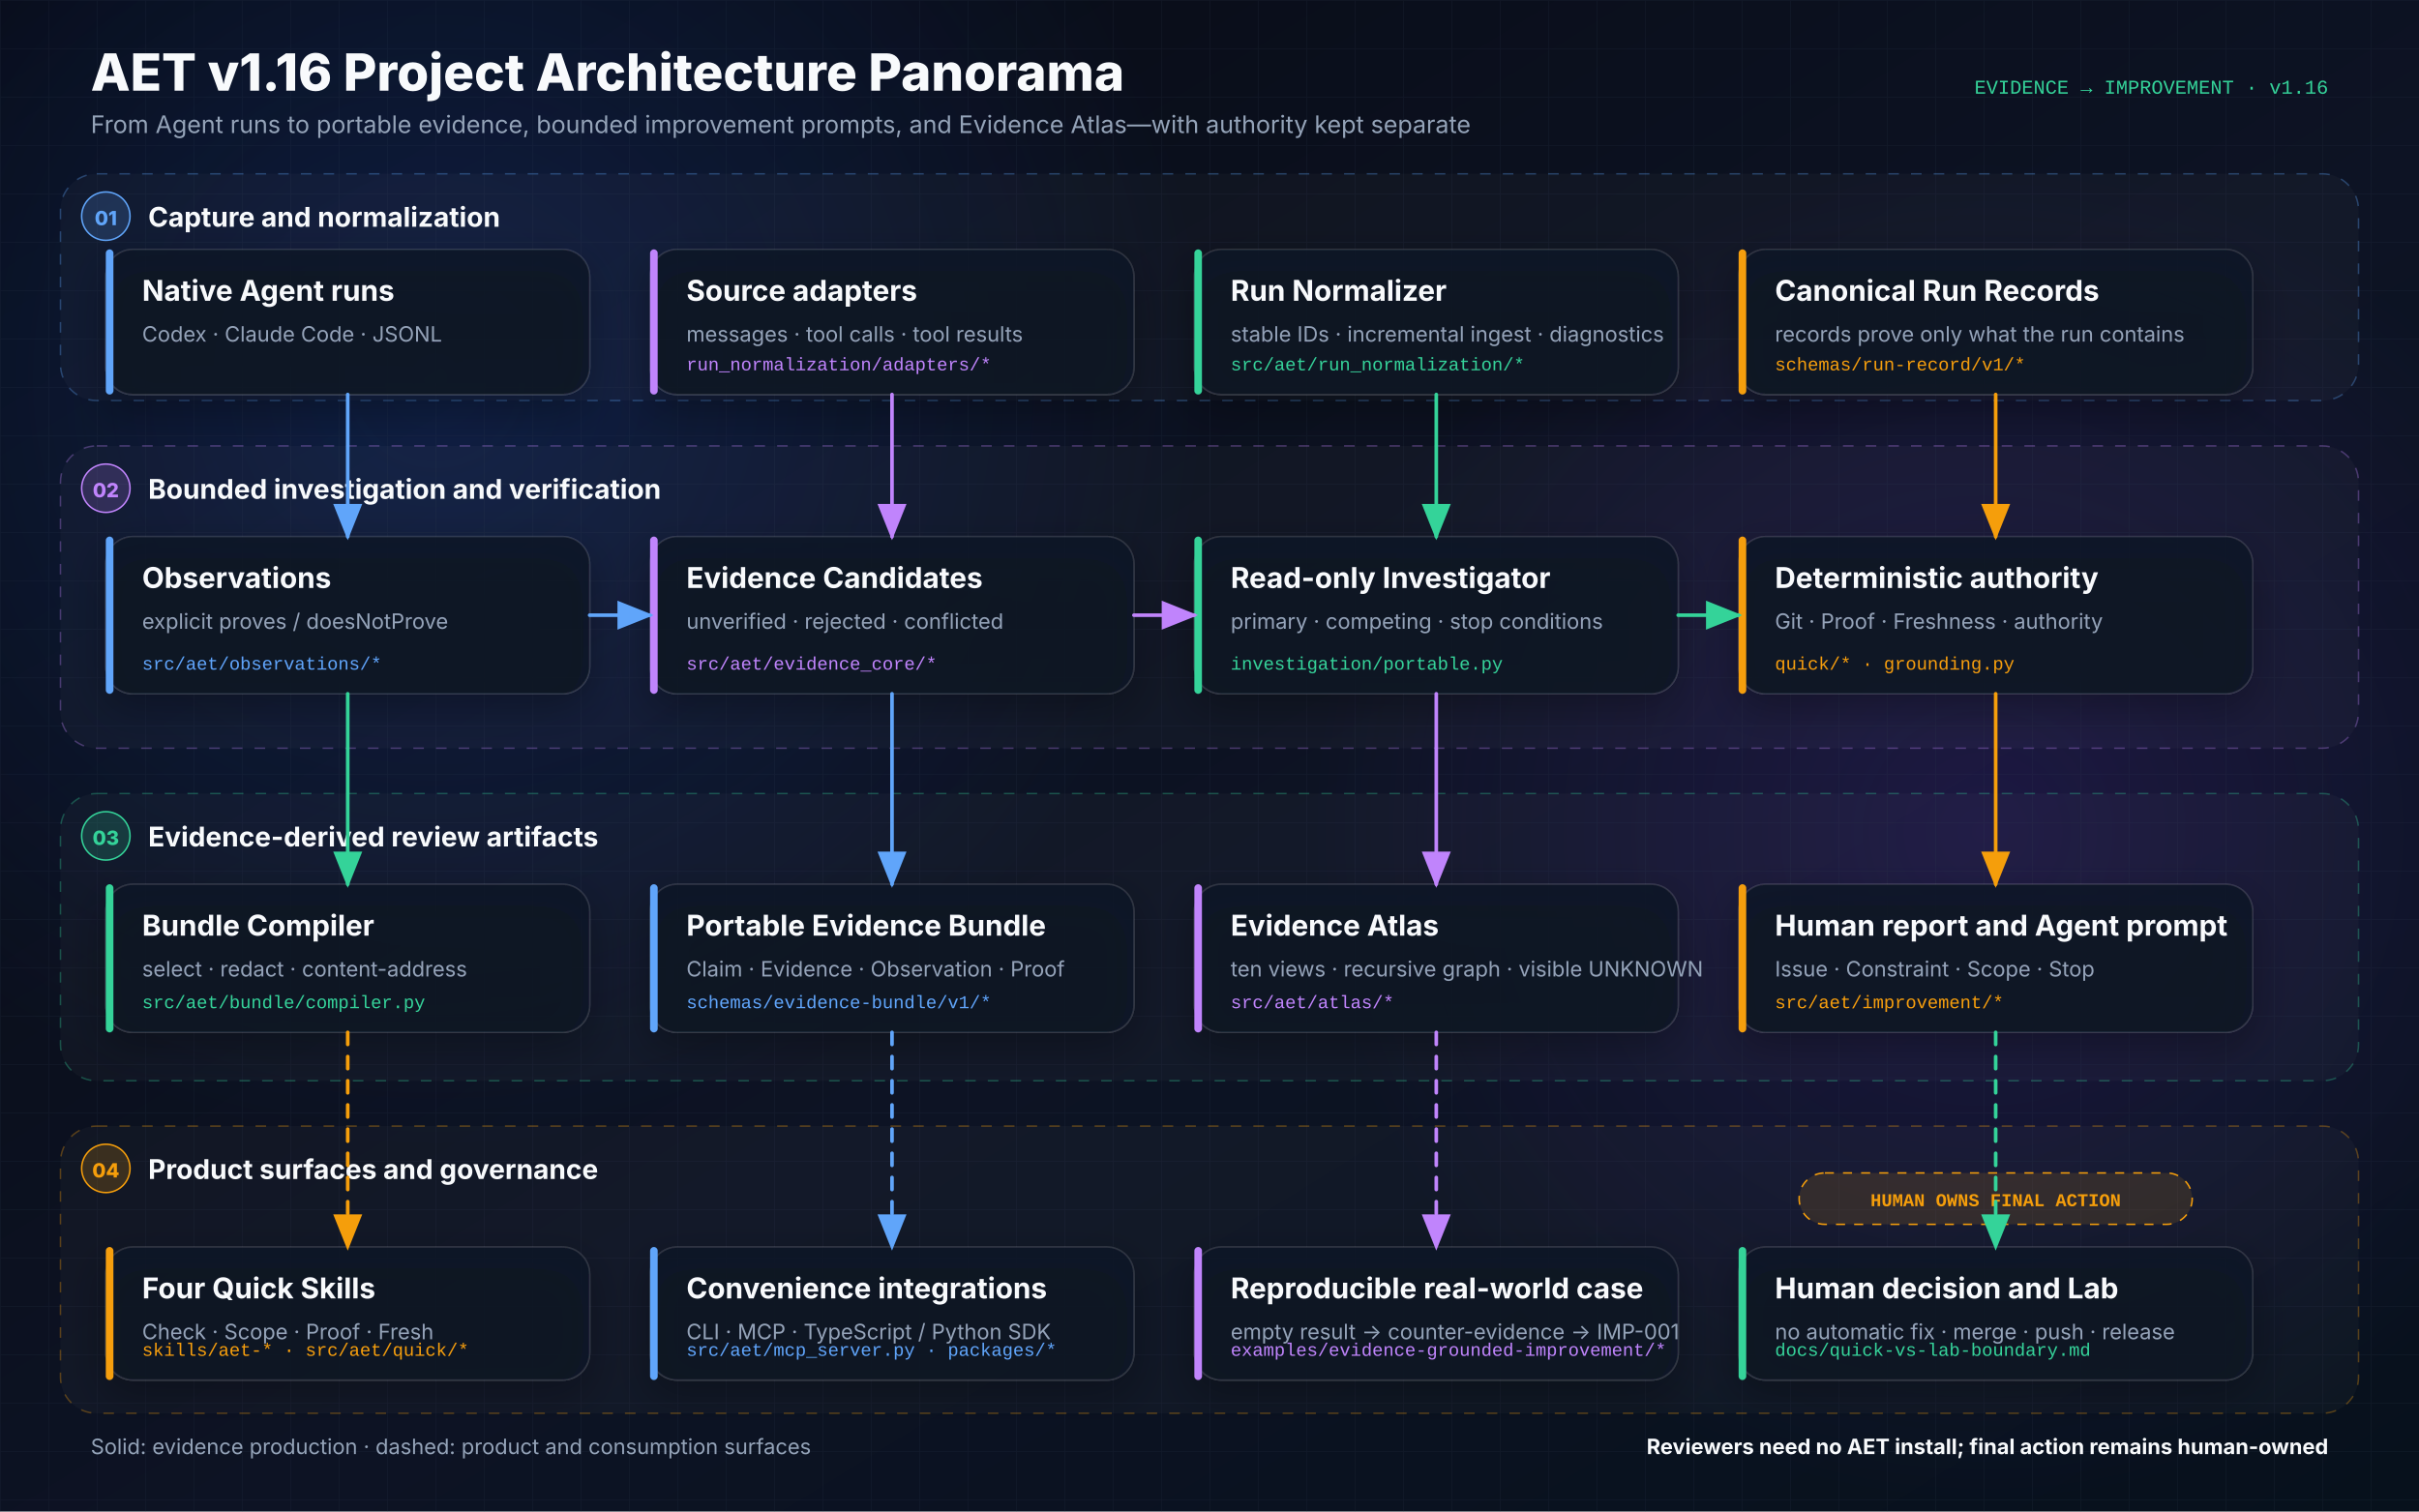
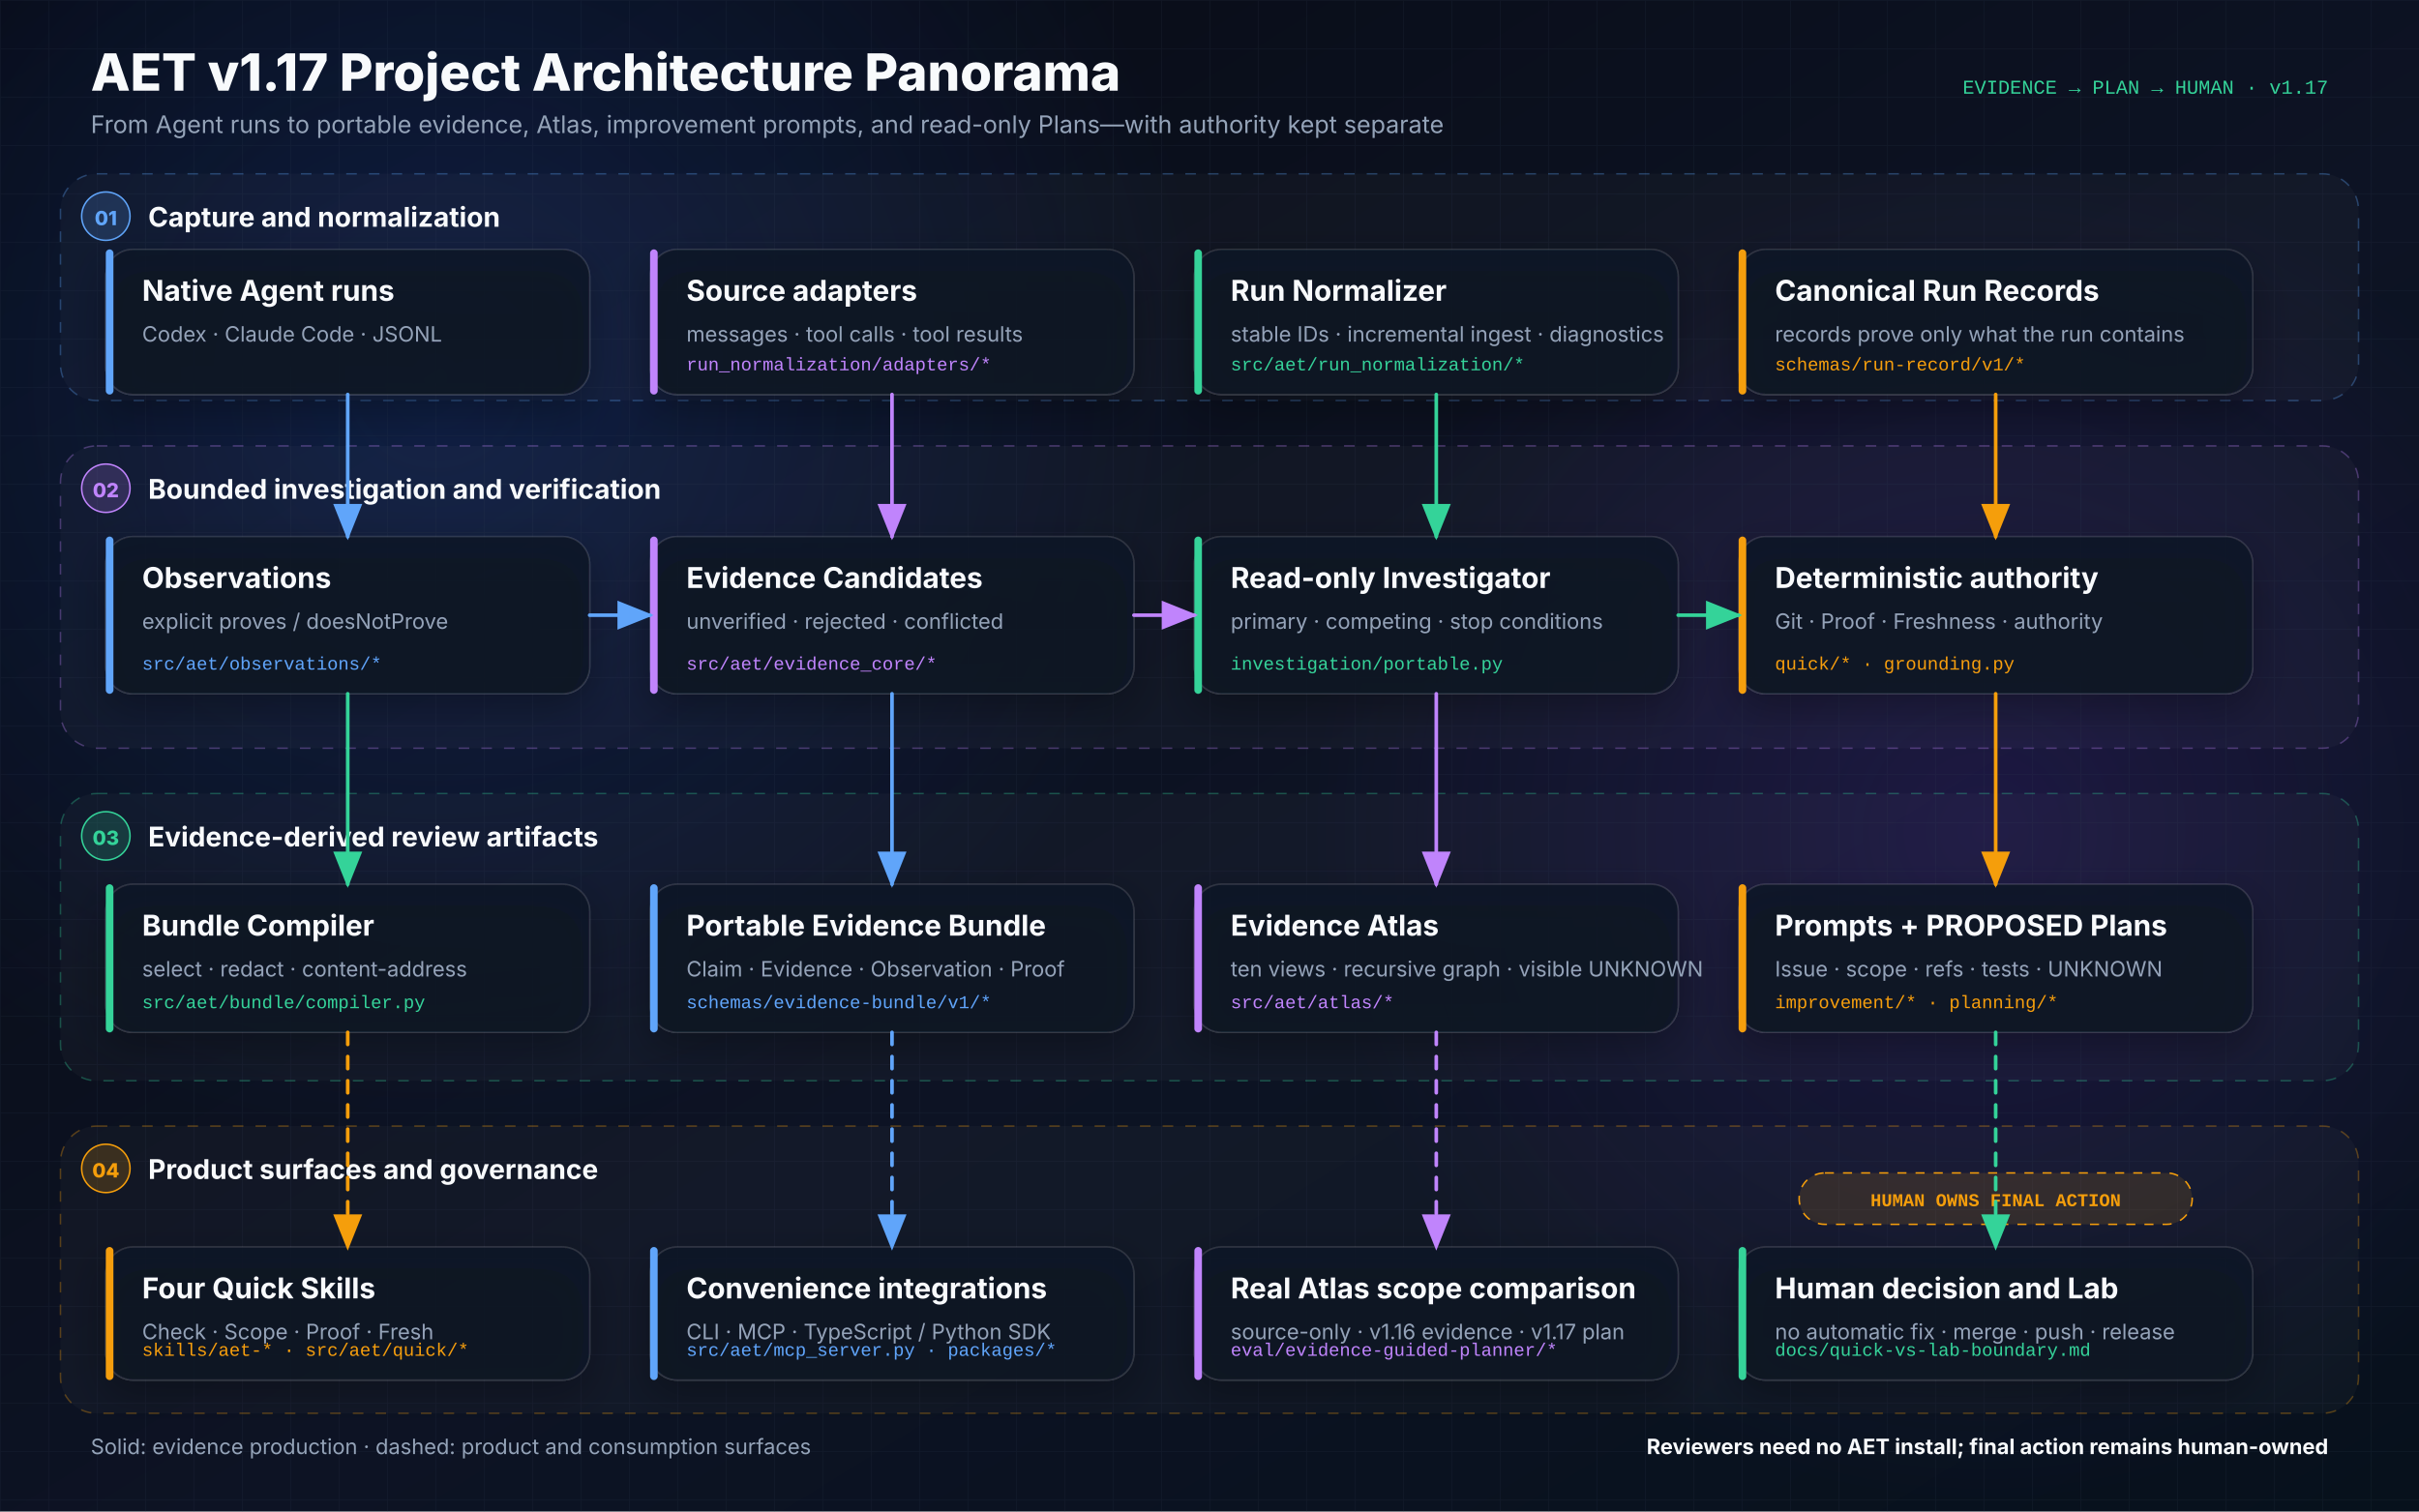
- <svg xmlns="http://www.w3.org/2000/svg" width="1600" height="1000" viewBox="0 0 1600 1000" role="img" aria-label="AET v1.16 Project Architecture Panorama">
+ <svg xmlns="http://www.w3.org/2000/svg" width="1600" height="1000" viewBox="0 0 1600 1000" role="img" aria-label="AET v1.17 Project Architecture Panorama">
  <defs>
    <linearGradient id="bg" x1="0" y1="0" x2="1" y2="1">
      <stop stop-color="#070a12" />
      <stop offset=".55" stop-color="#0d1324" />
      <stop offset="1" stop-color="#07111c" />
    </linearGradient>
    <radialGradient id="blueGlow">
      <stop stop-color="#2563eb" stop-opacity=".20" />
      <stop offset="1" stop-color="#2563eb" stop-opacity="0" />
    </radialGradient>
    <radialGradient id="purpleGlow">
      <stop stop-color="#7c3aed" stop-opacity=".16" />
      <stop offset="1" stop-color="#7c3aed" stop-opacity="0" />
    </radialGradient>
    <pattern id="grid" width="32" height="32" patternUnits="userSpaceOnUse">
      <path d="M32 0H0V32" fill="none" stroke="#334155" stroke-opacity=".18" />
    </pattern>
    <filter id="shadow" x="-30%" y="-30%" width="160%" height="160%">
      <feDropShadow dx="0" dy="10" stdDeviation="14" flood-color="#000" flood-opacity=".35" />
    </filter>
    <filter id="softGlow" x="-50%" y="-50%" width="200%" height="200%">
      <feGaussianBlur stdDeviation="5" result="b" />
      <feMerge>
        <feMergeNode in="b" />
        <feMergeNode in="SourceGraphic" />
      </feMerge>
    </filter>
    <marker id="arrowBlue" markerWidth="10" markerHeight="8" refX="9" refY="4" orient="auto">
      <path d="M0 0L10 4L0 8Z" fill="#60a5fa" />
    </marker>
    <marker id="arrowPurple" markerWidth="10" markerHeight="8" refX="9" refY="4" orient="auto">
      <path d="M0 0L10 4L0 8Z" fill="#c084fc" />
    </marker>
    <marker id="arrowGreen" markerWidth="10" markerHeight="8" refX="9" refY="4" orient="auto">
      <path d="M0 0L10 4L0 8Z" fill="#34d399" />
    </marker>
    <marker id="arrowAmber" markerWidth="10" markerHeight="8" refX="9" refY="4" orient="auto">
      <path d="M0 0L10 4L0 8Z" fill="#f59e0b" />
    </marker>
    <style>text{font-family:Inter,-apple-system,BlinkMacSystemFont,"Segoe UI","PingFang SC","Microsoft YaHei",sans-serif}.mono{font-family:"SFMono-Regular",Consolas,"Liberation Mono",monospace}</style>
  </defs>
  <rect width="1600" height="1000" fill="url(#bg)" />
  <circle data-graph-role="decoration" data-owner="canvas" cx="288" cy="250" r="512" fill="url(#blueGlow)" />
  <circle data-graph-role="decoration" data-owner="canvas" cx="1312" cy="550" r="448" fill="url(#purpleGlow)" />
  <rect width="1600" height="1000" fill="url(#grid)" />
-   <text x="60" y="60" font-size="34" font-weight="800" fill="#f8fafc">AET v1.16 Project Architecture Panorama</text>
-   <text x="60" y="88" font-size="16" fill="#94a3b8">From Agent runs to portable evidence, bounded improvement prompts, and Evidence Atlas—with authority kept separate</text>
-   <text x="1540" y="62" text-anchor="end" class="mono" font-size="13" fill="#34d399">EVIDENCE → IMPROVEMENT · v1.16</text>
+   <text x="60" y="60" font-size="34" font-weight="800" fill="#f8fafc">AET v1.17 Project Architecture Panorama</text>
+   <text x="60" y="88" font-size="16" fill="#94a3b8">From Agent runs to portable evidence, Atlas, improvement prompts, and read-only Plans—with authority kept separate</text>
+   <text x="1540" y="62" text-anchor="end" class="mono" font-size="13" fill="#34d399">EVIDENCE → PLAN → HUMAN · v1.17</text>
  <rect x="40" y="115" width="1520" height="150" rx="24" fill="#ffffff" fill-opacity=".025" stroke="#60a5fa" stroke-opacity=".32" stroke-dasharray="7 8" />
  <circle cx="70" cy="143" r="16" fill="#60a5fa" fill-opacity=".18" stroke="#60a5fa" />
  <text x="70" y="149" text-anchor="middle" font-size="13" font-weight="800" fill="#60a5fa">01</text>
  <text x="98" y="150" font-size="18" font-weight="750" fill="#f8fafc">Capture and normalization</text>
  <rect x="40" y="295" width="1520" height="200" rx="24" fill="#ffffff" fill-opacity=".025" stroke="#c084fc" stroke-opacity=".32" stroke-dasharray="7 8" />
  <circle cx="70" cy="323" r="16" fill="#c084fc" fill-opacity=".18" stroke="#c084fc" />
  <text x="70" y="329" text-anchor="middle" font-size="13" font-weight="800" fill="#c084fc">02</text>
  <text x="98" y="330" font-size="18" font-weight="750" fill="#f8fafc">Bounded investigation and verification</text>
  <rect x="40" y="525" width="1520" height="190" rx="24" fill="#ffffff" fill-opacity=".025" stroke="#34d399" stroke-opacity=".32" stroke-dasharray="7 8" />
  <circle cx="70" cy="553" r="16" fill="#34d399" fill-opacity=".18" stroke="#34d399" />
  <text x="70" y="559" text-anchor="middle" font-size="13" font-weight="800" fill="#34d399">03</text>
  <text x="98" y="560" font-size="18" font-weight="750" fill="#f8fafc">Evidence-derived review artifacts</text>
  <rect x="40" y="745" width="1520" height="190" rx="24" fill="#ffffff" fill-opacity=".025" stroke="#f59e0b" stroke-opacity=".32" stroke-dasharray="7 8" />
  <circle cx="70" cy="773" r="16" fill="#f59e0b" fill-opacity=".18" stroke="#f59e0b" />
  <text x="70" y="779" text-anchor="middle" font-size="13" font-weight="800" fill="#f59e0b">04</text>
  <text x="98" y="780" font-size="18" font-weight="750" fill="#f8fafc">Product surfaces and governance</text>
  <g filter="url(#shadow)">
    <rect x="70" y="165" width="320" height="96" rx="18" fill="#111827" fill-opacity=".86" stroke="#ffffff" stroke-opacity=".12" />
    <rect x="70" y="165" width="5" height="96" rx="2.5" fill="#60a5fa" />
    <text x="94" y="199" font-size="19" font-weight="700" fill="#f8fafc">Native Agent runs</text>
    <text x="94" y="226" font-size="14" fill="#94a3b8">Codex · Claude Code · JSONL</text>
  </g>
  <g filter="url(#shadow)">
    <rect x="430" y="165" width="320" height="96" rx="18" fill="#111827" fill-opacity=".86" stroke="#ffffff" stroke-opacity=".12" />
    <rect x="430" y="165" width="5" height="96" rx="2.5" fill="#c084fc" />
    <text x="454" y="199" font-size="19" font-weight="700" fill="#f8fafc">Source adapters</text>
    <text x="454" y="226" font-size="14" fill="#94a3b8">messages · tool calls · tool results</text>
    <text class="mono" x="454" y="245" font-size="12" fill="#c084fc">run_normalization/adapters/*</text>
  </g>
  <g filter="url(#shadow)">
    <rect x="790" y="165" width="320" height="96" rx="18" fill="#111827" fill-opacity=".86" stroke="#ffffff" stroke-opacity=".12" />
    <rect x="790" y="165" width="5" height="96" rx="2.5" fill="#34d399" />
    <text x="814" y="199" font-size="19" font-weight="700" fill="#f8fafc">Run Normalizer</text>
    <text x="814" y="226" font-size="14" fill="#94a3b8">stable IDs · incremental ingest · diagnostics</text>
    <text class="mono" x="814" y="245" font-size="12" fill="#34d399">src/aet/run_normalization/*</text>
  </g>
  <g filter="url(#shadow)">
    <rect x="1150" y="165" width="340" height="96" rx="18" fill="#111827" fill-opacity=".86" stroke="#ffffff" stroke-opacity=".12" />
    <rect x="1150" y="165" width="5" height="96" rx="2.5" fill="#f59e0b" />
    <text x="1174" y="199" font-size="19" font-weight="700" fill="#f8fafc">Canonical Run Records</text>
    <text x="1174" y="226" font-size="14" fill="#94a3b8">records prove only what the run contains</text>
    <text class="mono" x="1174" y="245" font-size="12" fill="#f59e0b">schemas/run-record/v1/*</text>
  </g>
  <g filter="url(#shadow)">
    <rect x="70" y="355" width="320" height="104" rx="18" fill="#111827" fill-opacity=".86" stroke="#ffffff" stroke-opacity=".12" />
    <rect x="70" y="355" width="5" height="104" rx="2.5" fill="#60a5fa" />
    <text x="94" y="389" font-size="19" font-weight="700" fill="#f8fafc">Observations</text>
    <text x="94" y="416" font-size="14" fill="#94a3b8">explicit proves / doesNotProve</text>
    <text class="mono" x="94" y="443" font-size="12" fill="#60a5fa">src/aet/observations/*</text>
  </g>
  <g filter="url(#shadow)">
    <rect x="430" y="355" width="320" height="104" rx="18" fill="#111827" fill-opacity=".86" stroke="#ffffff" stroke-opacity=".12" />
    <rect x="430" y="355" width="5" height="104" rx="2.5" fill="#c084fc" />
    <text x="454" y="389" font-size="19" font-weight="700" fill="#f8fafc">Evidence Candidates</text>
    <text x="454" y="416" font-size="14" fill="#94a3b8">unverified · rejected · conflicted</text>
    <text class="mono" x="454" y="443" font-size="12" fill="#c084fc">src/aet/evidence_core/*</text>
  </g>
  <g filter="url(#shadow)">
    <rect x="790" y="355" width="320" height="104" rx="18" fill="#111827" fill-opacity=".86" stroke="#ffffff" stroke-opacity=".12" />
    <rect x="790" y="355" width="5" height="104" rx="2.5" fill="#34d399" />
    <text x="814" y="389" font-size="19" font-weight="700" fill="#f8fafc">Read-only Investigator</text>
    <text x="814" y="416" font-size="14" fill="#94a3b8">primary · competing · stop conditions</text>
    <text class="mono" x="814" y="443" font-size="12" fill="#34d399">investigation/portable.py</text>
  </g>
  <g filter="url(#shadow)">
    <rect x="1150" y="355" width="340" height="104" rx="18" fill="#111827" fill-opacity=".86" stroke="#ffffff" stroke-opacity=".12" />
    <rect x="1150" y="355" width="5" height="104" rx="2.5" fill="#f59e0b" />
    <text x="1174" y="389" font-size="19" font-weight="700" fill="#f8fafc">Deterministic authority</text>
    <text x="1174" y="416" font-size="14" fill="#94a3b8">Git · Proof · Freshness · authority</text>
    <text class="mono" x="1174" y="443" font-size="12" fill="#f59e0b">quick/* · grounding.py</text>
  </g>
  <g filter="url(#shadow)">
    <rect x="70" y="585" width="320" height="98" rx="18" fill="#111827" fill-opacity=".86" stroke="#ffffff" stroke-opacity=".12" />
    <rect x="70" y="585" width="5" height="98" rx="2.5" fill="#34d399" />
    <text x="94" y="619" font-size="19" font-weight="700" fill="#f8fafc">Bundle Compiler</text>
    <text x="94" y="646" font-size="14" fill="#94a3b8">select · redact · content-address</text>
    <text class="mono" x="94" y="667" font-size="12" fill="#34d399">src/aet/bundle/compiler.py</text>
  </g>
  <g filter="url(#shadow)">
    <rect x="430" y="585" width="320" height="98" rx="18" fill="#111827" fill-opacity=".86" stroke="#ffffff" stroke-opacity=".12" />
    <rect x="430" y="585" width="5" height="98" rx="2.5" fill="#60a5fa" />
    <text x="454" y="619" font-size="19" font-weight="700" fill="#f8fafc">Portable Evidence Bundle</text>
    <text x="454" y="646" font-size="14" fill="#94a3b8">Claim · Evidence · Observation · Proof</text>
    <text class="mono" x="454" y="667" font-size="12" fill="#60a5fa">schemas/evidence-bundle/v1/*</text>
  </g>
  <g filter="url(#shadow)">
    <rect x="790" y="585" width="320" height="98" rx="18" fill="#111827" fill-opacity=".86" stroke="#ffffff" stroke-opacity=".12" />
    <rect x="790" y="585" width="5" height="98" rx="2.5" fill="#c084fc" />
    <text x="814" y="619" font-size="19" font-weight="700" fill="#f8fafc">Evidence Atlas</text>
    <text x="814" y="646" font-size="14" fill="#94a3b8">ten views · recursive graph · visible UNKNOWN</text>
    <text class="mono" x="814" y="667" font-size="12" fill="#c084fc">src/aet/atlas/*</text>
  </g>
  <g filter="url(#shadow)">
    <rect x="1150" y="585" width="340" height="98" rx="18" fill="#111827" fill-opacity=".86" stroke="#ffffff" stroke-opacity=".12" />
    <rect x="1150" y="585" width="5" height="98" rx="2.5" fill="#f59e0b" />
-     <text x="1174" y="619" font-size="19" font-weight="700" fill="#f8fafc">Human report and Agent prompt</text>
-     <text x="1174" y="646" font-size="14" fill="#94a3b8">Issue · Constraint · Scope · Stop</text>
-     <text class="mono" x="1174" y="667" font-size="12" fill="#f59e0b">src/aet/improvement/*</text>
+     <text x="1174" y="619" font-size="19" font-weight="700" fill="#f8fafc">Prompts + PROPOSED Plans</text>
+     <text x="1174" y="646" font-size="14" fill="#94a3b8">Issue · scope · refs · tests · UNKNOWN</text>
+     <text class="mono" x="1174" y="667" font-size="12" fill="#f59e0b">improvement/* · planning/*</text>
  </g>
  <g filter="url(#shadow)">
    <rect x="70" y="825" width="320" height="88" rx="18" fill="#111827" fill-opacity=".86" stroke="#ffffff" stroke-opacity=".12" />
    <rect x="70" y="825" width="5" height="88" rx="2.5" fill="#f59e0b" />
    <text x="94" y="859" font-size="19" font-weight="700" fill="#f8fafc">Four Quick Skills</text>
    <text x="94" y="886" font-size="14" fill="#94a3b8">Check · Scope · Proof · Fresh</text>
    <text class="mono" x="94" y="897" font-size="12" fill="#f59e0b">skills/aet-* · src/aet/quick/*</text>
  </g>
  <g filter="url(#shadow)">
    <rect x="430" y="825" width="320" height="88" rx="18" fill="#111827" fill-opacity=".86" stroke="#ffffff" stroke-opacity=".12" />
    <rect x="430" y="825" width="5" height="88" rx="2.5" fill="#60a5fa" />
    <text x="454" y="859" font-size="19" font-weight="700" fill="#f8fafc">Convenience integrations</text>
    <text x="454" y="886" font-size="14" fill="#94a3b8">CLI · MCP · TypeScript / Python SDK</text>
    <text class="mono" x="454" y="897" font-size="12" fill="#60a5fa">src/aet/mcp_server.py · packages/*</text>
  </g>
  <g filter="url(#shadow)">
    <rect x="790" y="825" width="320" height="88" rx="18" fill="#111827" fill-opacity=".86" stroke="#ffffff" stroke-opacity=".12" />
    <rect x="790" y="825" width="5" height="88" rx="2.5" fill="#c084fc" />
-     <text x="814" y="859" font-size="19" font-weight="700" fill="#f8fafc">Reproducible real-world case</text>
-     <text x="814" y="886" font-size="14" fill="#94a3b8">empty result → counter-evidence → IMP-001</text>
-     <text class="mono" x="814" y="897" font-size="12" fill="#c084fc">examples/evidence-grounded-improvement/*</text>
+     <text x="814" y="859" font-size="19" font-weight="700" fill="#f8fafc">Real Atlas scope comparison</text>
+     <text x="814" y="886" font-size="14" fill="#94a3b8">source-only · v1.16 evidence · v1.17 plan</text>
+     <text class="mono" x="814" y="897" font-size="12" fill="#c084fc">eval/evidence-guided-planner/*</text>
  </g>
  <g filter="url(#shadow)">
    <rect x="1150" y="825" width="340" height="88" rx="18" fill="#111827" fill-opacity=".86" stroke="#ffffff" stroke-opacity=".12" />
    <rect x="1150" y="825" width="5" height="88" rx="2.5" fill="#34d399" />
    <text x="1174" y="859" font-size="19" font-weight="700" fill="#f8fafc">Human decision and Lab</text>
    <text x="1174" y="886" font-size="14" fill="#94a3b8">no automatic fix · merge · push · release</text>
    <text class="mono" x="1174" y="897" font-size="12" fill="#34d399">docs/quick-vs-lab-boundary.md</text>
  </g>
  <path d="M230 261V355" fill="none" stroke="#60a5fa" stroke-width="2.4" stroke-linecap="round" stroke-linejoin="round" marker-end="url(#arrowBlue)" />
  <path d="M590 261V355" fill="none" stroke="#c084fc" stroke-width="2.4" stroke-linecap="round" stroke-linejoin="round" marker-end="url(#arrowPurple)" />
  <path d="M950 261V355" fill="none" stroke="#34d399" stroke-width="2.4" stroke-linecap="round" stroke-linejoin="round" marker-end="url(#arrowGreen)" />
  <path d="M390 407H430" fill="none" stroke="#60a5fa" stroke-width="2.4" stroke-linecap="round" stroke-linejoin="round" marker-end="url(#arrowBlue)" />
  <path d="M750 407H790" fill="none" stroke="#c084fc" stroke-width="2.4" stroke-linecap="round" stroke-linejoin="round" marker-end="url(#arrowPurple)" />
  <path d="M1110 407H1150" fill="none" stroke="#34d399" stroke-width="2.4" stroke-linecap="round" stroke-linejoin="round" marker-end="url(#arrowGreen)" />
  <path d="M1320 261V355" fill="none" stroke="#f59e0b" stroke-width="2.4" stroke-linecap="round" stroke-linejoin="round" marker-end="url(#arrowAmber)" />
  <path d="M230 459V585" fill="none" stroke="#34d399" stroke-width="2.4" stroke-linecap="round" stroke-linejoin="round" marker-end="url(#arrowGreen)" />
  <path d="M590 459V585" fill="none" stroke="#60a5fa" stroke-width="2.4" stroke-linecap="round" stroke-linejoin="round" marker-end="url(#arrowBlue)" />
  <path d="M950 459V585" fill="none" stroke="#c084fc" stroke-width="2.4" stroke-linecap="round" stroke-linejoin="round" marker-end="url(#arrowPurple)" />
  <path d="M1320 459V585" fill="none" stroke="#f59e0b" stroke-width="2.4" stroke-linecap="round" stroke-linejoin="round" marker-end="url(#arrowAmber)" />
  <rect x="1190" y="776" width="260" height="34" rx="17" fill="#f59e0b" fill-opacity=".13" stroke="#f59e0b" stroke-dasharray="6 6" />
  <text x="1320" y="798" text-anchor="middle" class="mono" font-size="12" font-weight="800" fill="#f59e0b">HUMAN OWNS FINAL ACTION</text>
  <path d="M230 683V825" fill="none" stroke="#f59e0b" stroke-width="2.4" stroke-linecap="round" stroke-linejoin="round" stroke-dasharray="8 8" marker-end="url(#arrowAmber)" />
  <path d="M590 683V825" fill="none" stroke="#60a5fa" stroke-width="2.4" stroke-linecap="round" stroke-linejoin="round" stroke-dasharray="8 8" marker-end="url(#arrowBlue)" />
  <path d="M950 683V825" fill="none" stroke="#c084fc" stroke-width="2.4" stroke-linecap="round" stroke-linejoin="round" stroke-dasharray="8 8" marker-end="url(#arrowPurple)" />
  <path d="M1320 683V825" fill="none" stroke="#34d399" stroke-width="2.4" stroke-linecap="round" stroke-linejoin="round" stroke-dasharray="8 8" marker-end="url(#arrowGreen)" />
  <text x="60" y="962" font-size="14" fill="#94a3b8">Solid: evidence production · dashed: product and consumption surfaces</text>
  <text x="1540" y="962" text-anchor="end" font-size="14" font-weight="700" fill="#f8fafc">Reviewers need no AET install; final action remains human-owned</text>
</svg>
